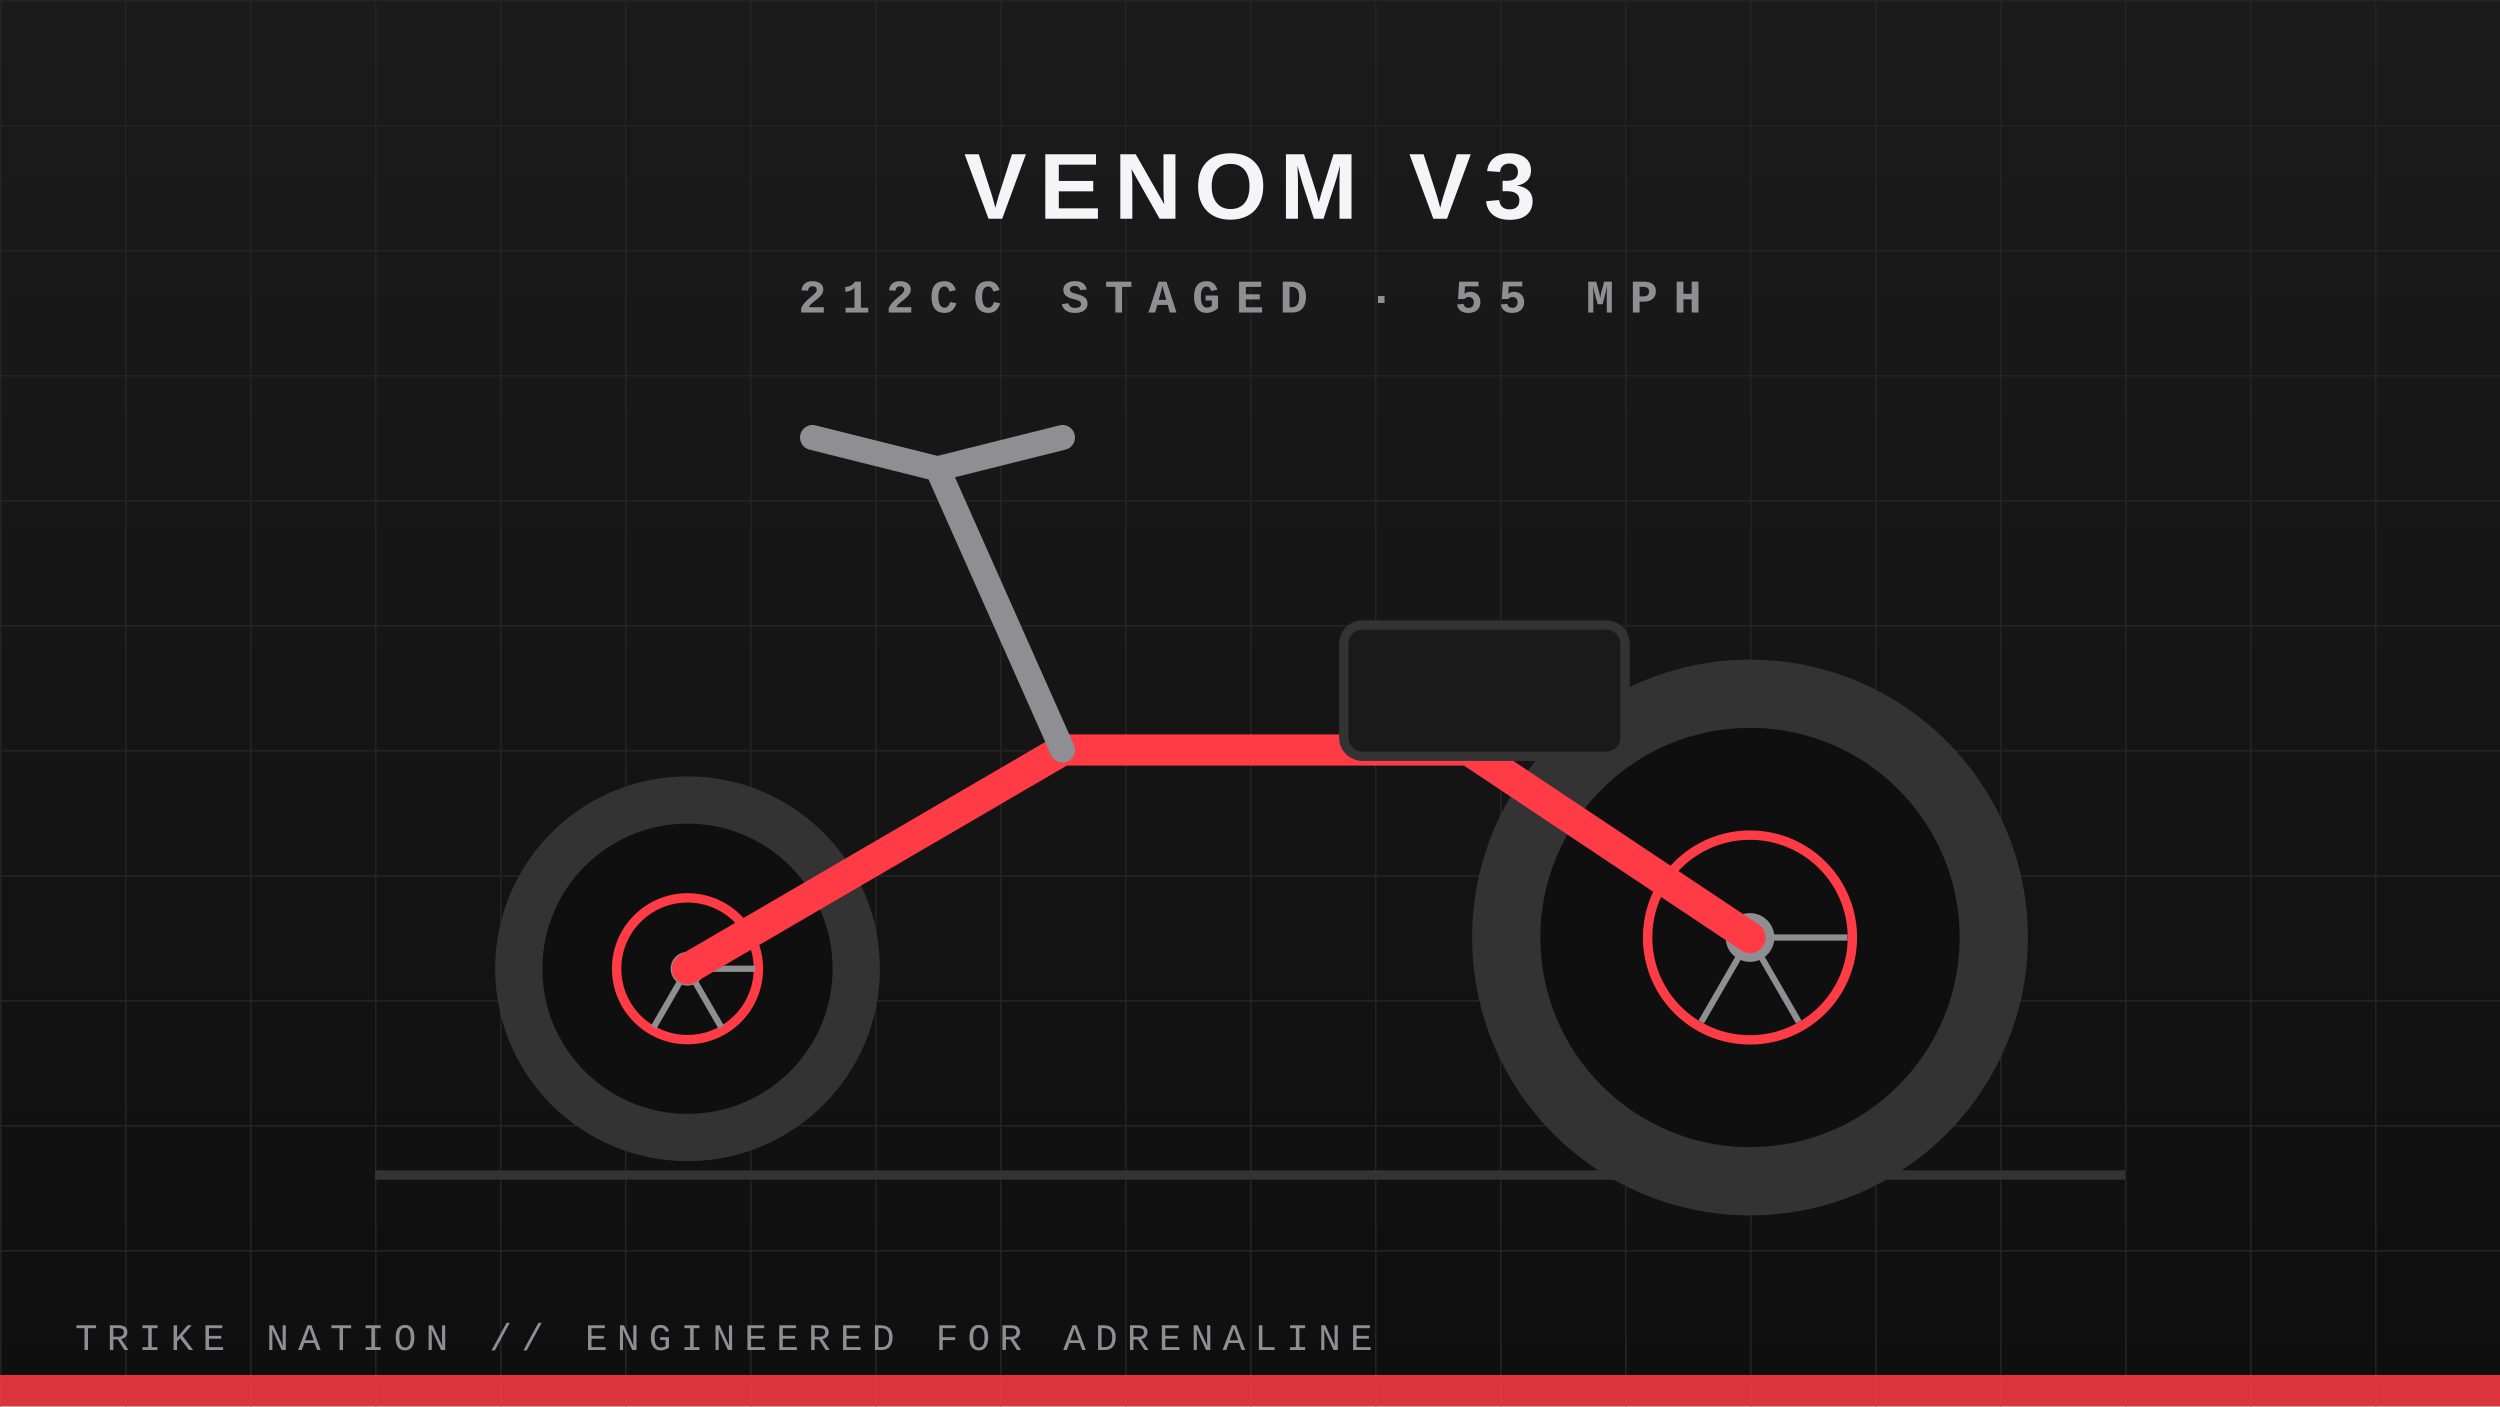
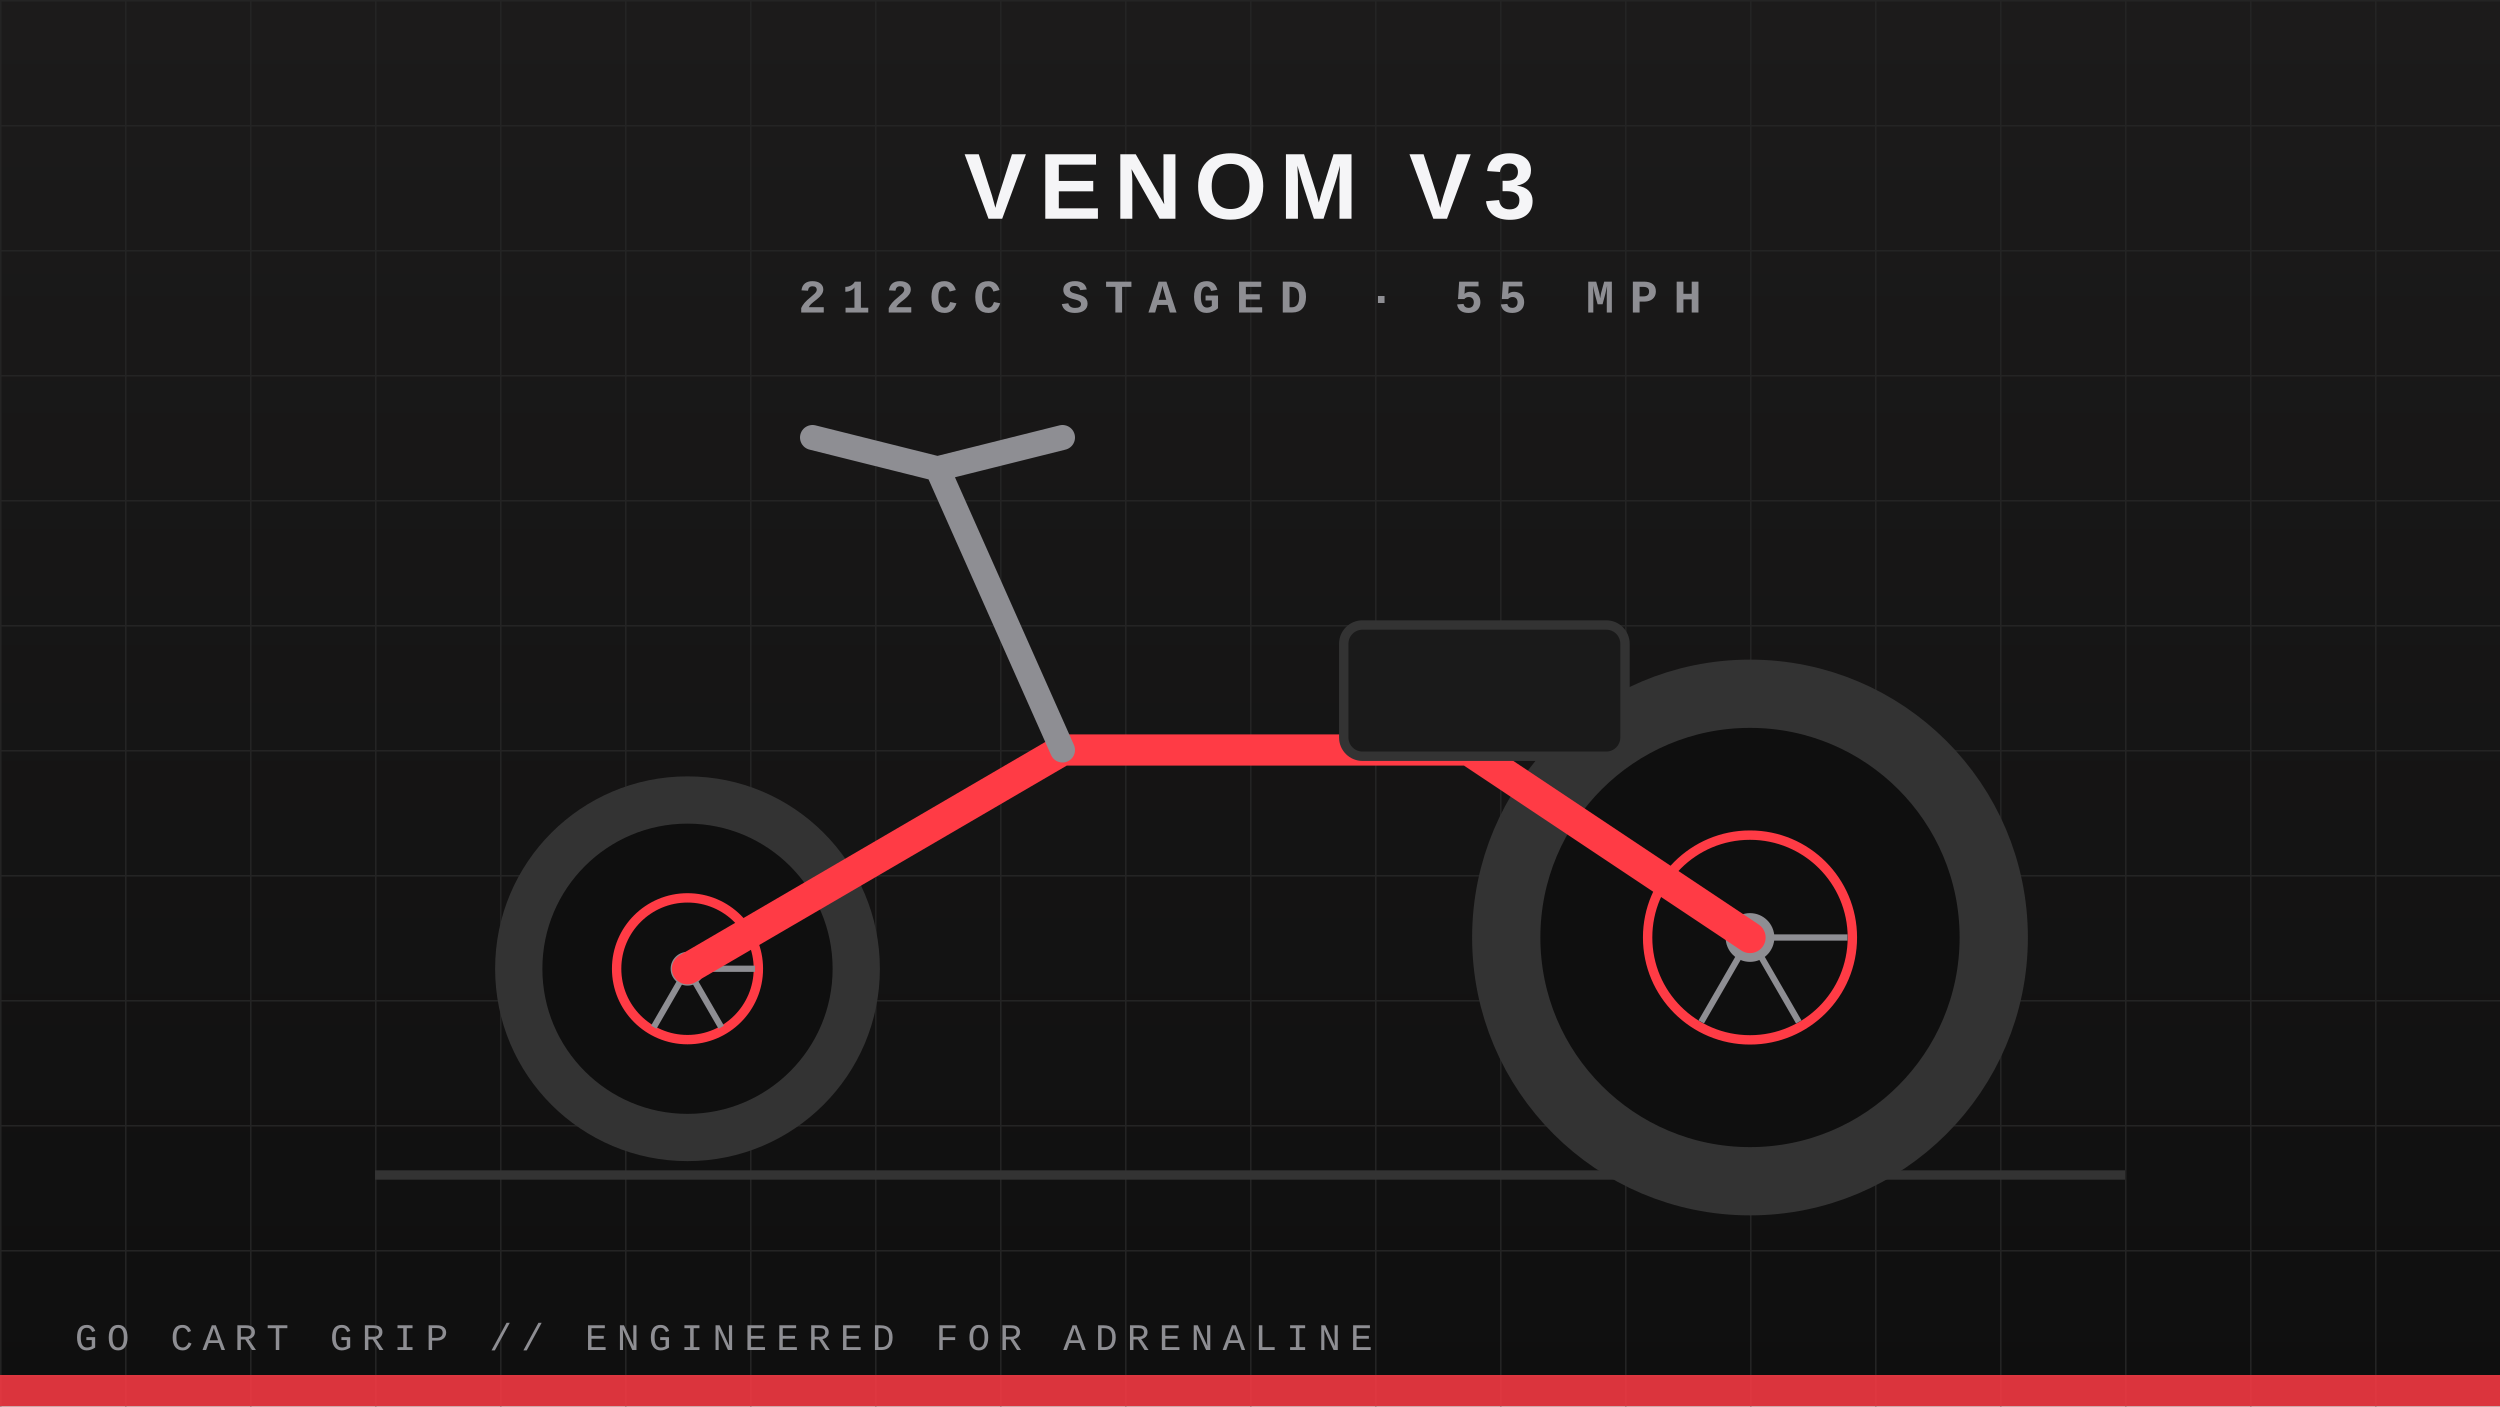
<svg xmlns="http://www.w3.org/2000/svg" width="800" height="450" viewBox="0 0 800 450">
  <defs>
    <linearGradient id="bg" x1="0" y1="0" x2="0" y2="1">
      <stop offset="0" stop-color="#1c1b1b" />
      <stop offset="1" stop-color="#0f0f0f" />
    </linearGradient>
    <pattern id="grid" width="40" height="40" patternUnits="userSpaceOnUse">
      <path d="M40 0 H0 V40" fill="none" stroke="#242424" stroke-width="1" />
    </pattern>
  </defs>
  <rect width="800" height="450" fill="url(#bg)" />
  <rect width="800" height="450" fill="url(#grid)" />
  <rect x="0" y="440" width="800" height="10" fill="#ff3b45" opacity="0.85" />
  <line x1="120" y1="376" x2="680" y2="376" stroke="#333333" stroke-width="3" />
  <circle cx="560" cy="300" r="78" fill="#0f0f0f" stroke="#333333" stroke-width="21.84" />
  <circle cx="560" cy="300" r="32.76" fill="none" stroke="#ff3b45" stroke-width="3" />
  <circle cx="560" cy="300" r="7.8" fill="#8e8e93" />
  <line x1="560" y1="300" x2="591.2" y2="300" stroke="#8e8e93" stroke-width="2" />
  <line x1="560" y1="300" x2="575.6" y2="327.02" stroke="#8e8e93" stroke-width="2" />
  <line x1="560" y1="300" x2="544.4" y2="327.02" stroke="#8e8e93" stroke-width="2" />
  <circle cx="220" cy="310" r="54" fill="#0f0f0f" stroke="#333333" stroke-width="15.12" />
  <circle cx="220" cy="310" r="22.68" fill="none" stroke="#ff3b45" stroke-width="3" />
  <circle cx="220" cy="310" r="5.4" fill="#8e8e93" />
  <line x1="220" y1="310" x2="241.6" y2="310" stroke="#8e8e93" stroke-width="2" />
  <line x1="220" y1="310" x2="230.8" y2="328.706" stroke="#8e8e93" stroke-width="2" />
  <line x1="220" y1="310" x2="209.2" y2="328.706" stroke="#8e8e93" stroke-width="2" />
  <path d="M220 310 L340 240 L470 240 L560 300" fill="none" stroke="#ff3b45" stroke-width="10" stroke-linecap="round" />
  <path d="M340 240 L300 150 M300 150 L260 140 M300 150 L340 140" fill="none" stroke="#8e8e93" stroke-width="8" stroke-linecap="round" />
  <rect x="430" y="200" width="90" height="42" rx="6" fill="#1a1a1a" stroke="#333333" stroke-width="3" />
  <text x="400" y="70" text-anchor="middle" font-family="'Arial Black', Arial, sans-serif" font-weight="900" font-size="30" letter-spacing="4" fill="#f5f5f7">VENOM V3</text>
  <text x="400" y="100" text-anchor="middle" font-family="'Courier New', monospace" font-weight="700" font-size="15" letter-spacing="5" fill="#8e8e93">212CC STAGED · 55 MPH</text>
-   <text x="24" y="432" font-family="'Courier New', monospace" font-size="12" letter-spacing="3" fill="#8e8e93">TRIKE NATION // ENGINEERED FOR ADRENALINE</text>
+   <text x="24" y="432" font-family="'Courier New', monospace" font-size="12" letter-spacing="3" fill="#8e8e93">GO CART GRIP // ENGINEERED FOR ADRENALINE</text>
</svg>
